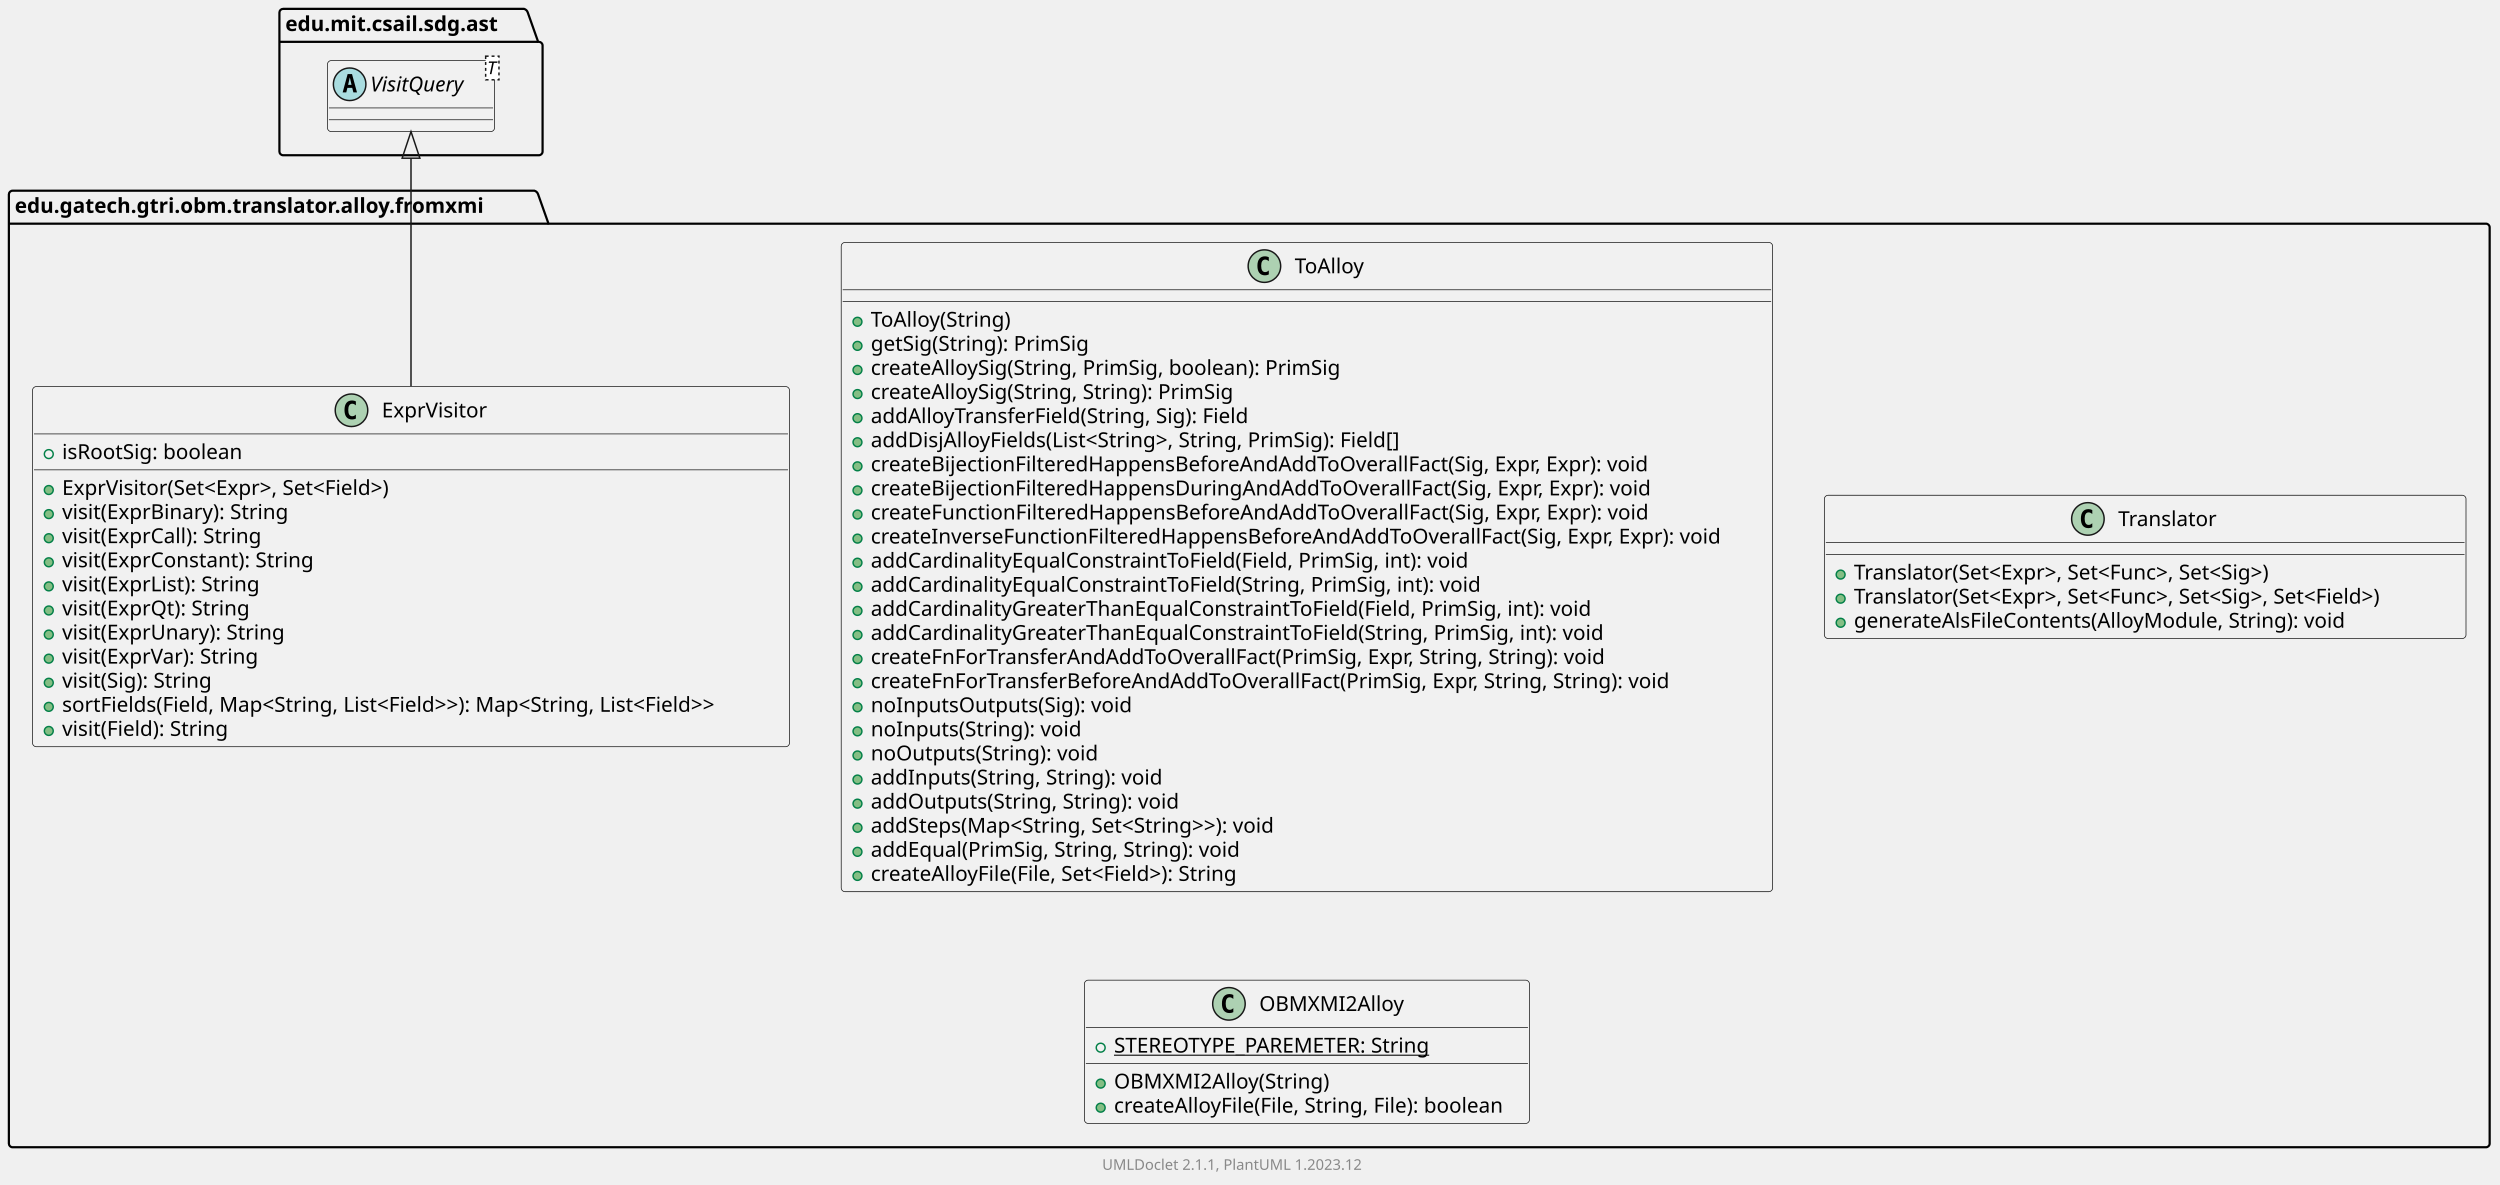
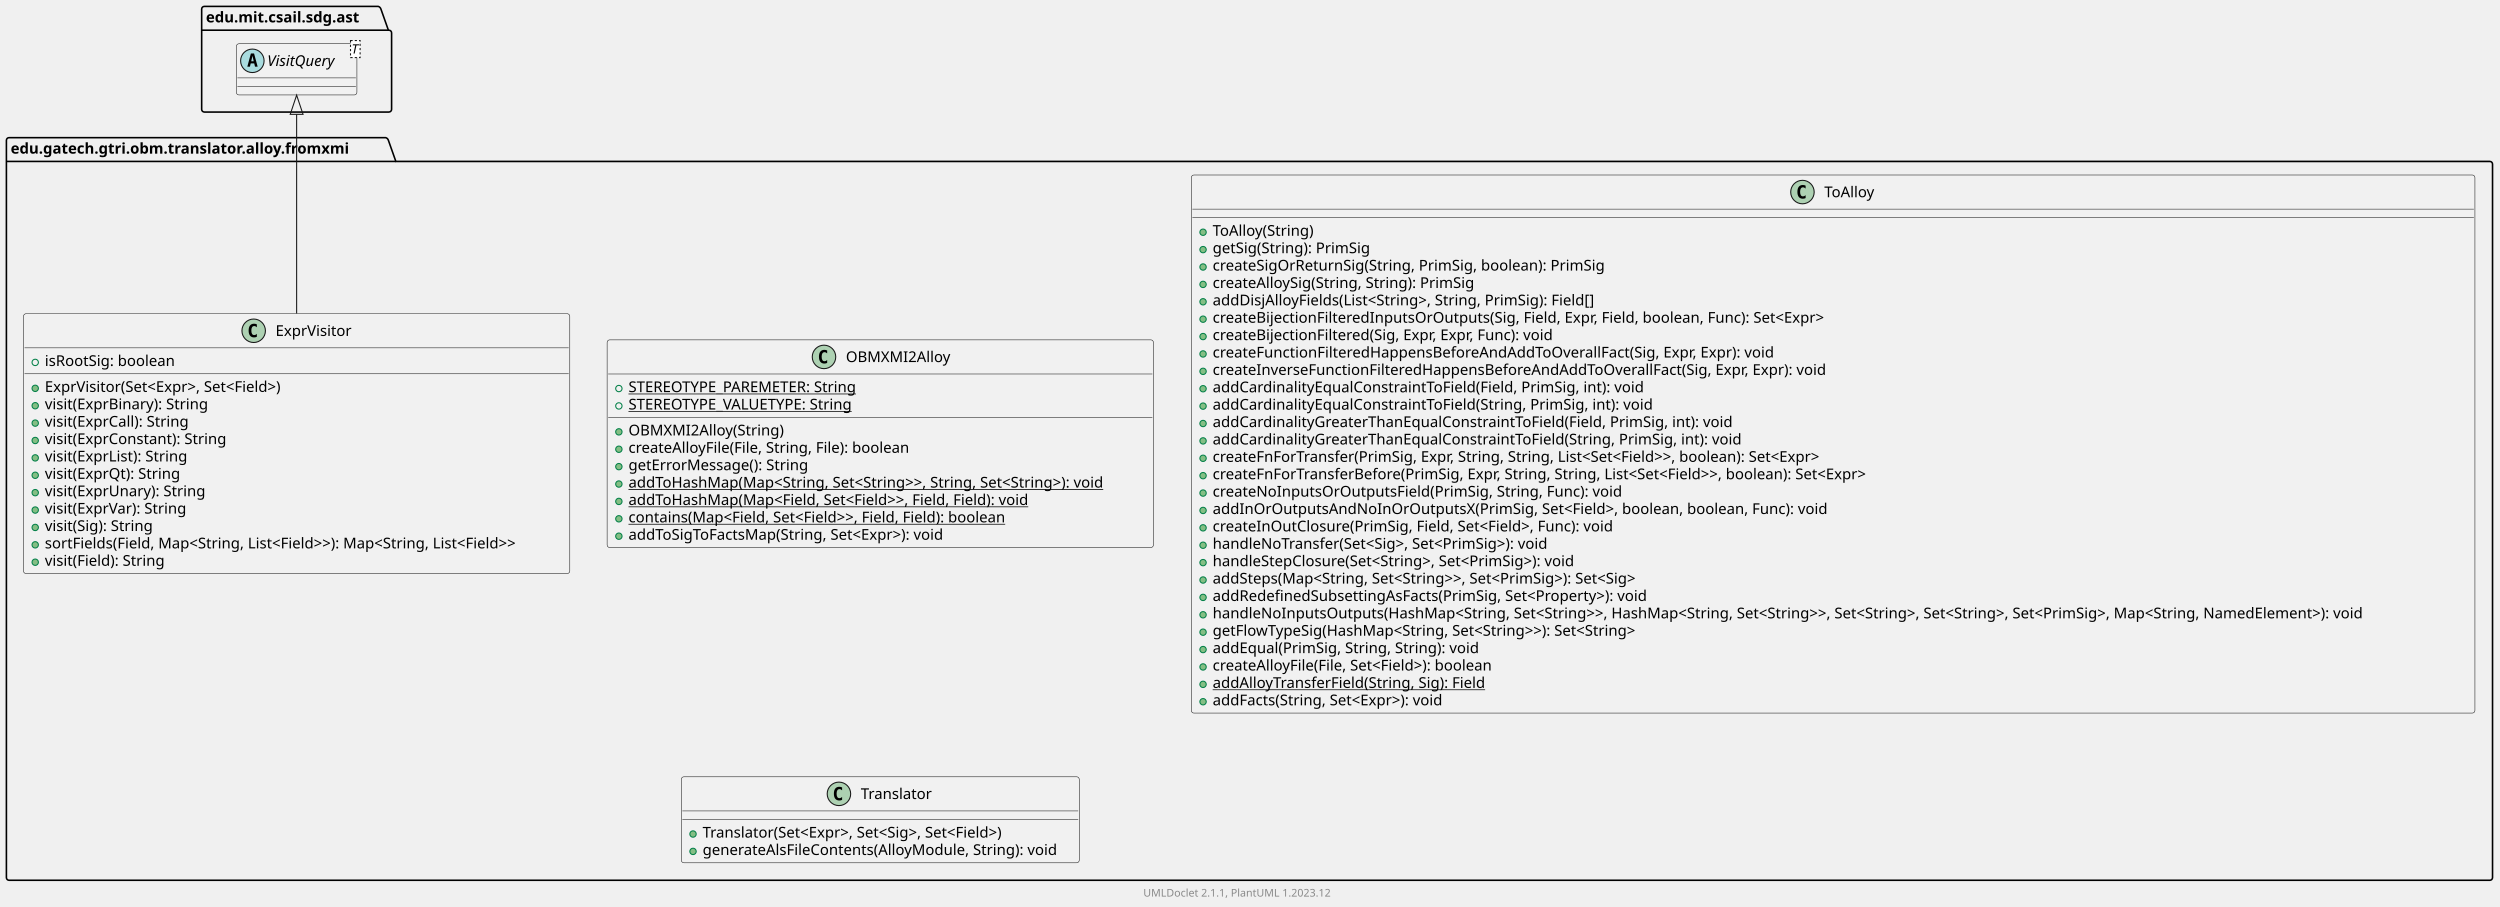
- <svg xmlns="http://www.w3.org/2000/svg" xmlns:xlink="http://www.w3.org/1999/xlink" contentStyleType="text/css" height="801px" preserveAspectRatio="none" style="width:1691px;height:801px;background:#FFFFFF;" version="1.1" viewBox="0 0 1691 801" width="1691px" zoomAndPan="magnify">
+ <svg xmlns="http://www.w3.org/2000/svg" xmlns:xlink="http://www.w3.org/1999/xlink" contentStyleType="text/css" height="850px" preserveAspectRatio="none" style="width:2343px;height:850px;background:#FFFFFF;" version="1.1" viewBox="0 0 2343 850" width="2343px" zoomAndPan="magnify">
  <defs />
  <g>
    <g id="cluster_edu.gatech.gtri.obm.translator.alloy.fromxmi">
-       <path d="M8.5,129 L361.5,129 A3.75,3.75 0 0 1 364,131.5 L371,151.297 L1681.5,151.297 A2.5,2.5 0 0 1 1684,153.797 L1684,773.5 A2.5,2.5 0 0 1 1681.5,776 L8.5,776 A2.5,2.5 0 0 1 6,773.5 L6,131.5 A2.5,2.5 0 0 1 8.5,129 " fill="none" style="stroke:#000000;stroke-width:1.5;" />
+       <path d="M8.5,129 L361.5,129 A3.75,3.75 0 0 1 364,131.5 L371,151.297 L2333.5,151.297 A2.5,2.5 0 0 1 2336,153.797 L2336,822.5 A2.5,2.5 0 0 1 2333.5,825 L8.5,825 A2.5,2.5 0 0 1 6,822.5 L6,131.5 A2.5,2.5 0 0 1 8.5,129 " fill="none" style="stroke:#000000;stroke-width:1.5;" />
      <line style="stroke:#000000;stroke-width:1.5;" x1="6" x2="371" y1="151.297" y2="151.297" />
      <text fill="#000000" font-family="sans-serif" font-size="14" font-weight="bold" lengthAdjust="spacing" textLength="352" x="10" y="143.995">edu.gatech.gtri.obm.translator.alloy.fromxmi</text>
    </g>
    <g id="cluster_edu.mit.csail.sdg.ast">
      <path d="M191.5,6 L354.5,6 A3.75,3.75 0 0 1 357,8.5 L364,28.297 L364.5,28.297 A2.5,2.5 0 0 1 367,30.797 L367,102.5 A2.5,2.5 0 0 1 364.5,105 L191.5,105 A2.5,2.5 0 0 1 189,102.5 L189,8.5 A2.5,2.5 0 0 1 191.5,6 " fill="none" style="stroke:#000000;stroke-width:1.5;" />
      <line style="stroke:#000000;stroke-width:1.5;" x1="189" x2="364" y1="28.297" y2="28.297" />
      <text fill="#000000" font-family="sans-serif" font-size="14" font-weight="bold" lengthAdjust="spacing" textLength="162" x="193" y="20.995">edu.mit.csail.sdg.ast</text>
    </g>
+     <a href="ExprVisitor.html" target="_top" title="ExprVisitor.html" xlink:actuate="onRequest" xlink:href="ExprVisitor.html" xlink:show="new" xlink:title="ExprVisitor.html" xlink:type="simple">
+       <g id="elem_ExprVisitor">
+         <rect codeLine="5" fill="#F1F1F1" height="243.562" id="ExprVisitor" rx="2.5" ry="2.5" style="stroke:#181818;stroke-width:0.5;" width="512" x="22" y="294" />
+         <ellipse cx="237.75" cy="310" fill="#ADD1B2" rx="11" ry="11" style="stroke:#181818;stroke-width:1.0;" />
+         <path d="M240.719,315.641 Q240.141,315.938 239.5,316.078 Q238.859,316.234 238.156,316.234 Q235.656,316.234 234.328,314.594 Q233.016,312.938 233.016,309.812 Q233.016,306.688 234.328,305.031 Q235.656,303.375 238.156,303.375 Q238.859,303.375 239.5,303.531 Q240.156,303.688 240.719,303.984 L240.719,306.703 Q240.094,306.125 239.5,305.859 Q238.906,305.578 238.281,305.578 Q236.938,305.578 236.25,306.656 Q235.562,307.719 235.562,309.812 Q235.562,311.906 236.25,312.984 Q236.938,314.047 238.281,314.047 Q238.906,314.047 239.5,313.781 Q240.094,313.5 240.719,312.922 L240.719,315.641 Z " fill="#000000" />
+         <text fill="#000000" font-family="sans-serif" font-size="14" lengthAdjust="spacing" textLength="72" x="258.25" y="314.847">ExprVisitor</text>
+         <line style="stroke:#181818;stroke-width:0.5;" x1="23" x2="533" y1="326" y2="326" />
+         <ellipse cx="33" cy="339.648" fill="none" rx="3" ry="3" style="stroke:#038048;stroke-width:1.0;" />
+         <text fill="#000000" font-family="sans-serif" font-size="14" lengthAdjust="spacing" textLength="130" x="42" y="342.995">isRootSig: boolean</text>
+         <line style="stroke:#181818;stroke-width:0.5;" x1="23" x2="533" y1="350.297" y2="350.297" />
+         <ellipse cx="33" cy="363.945" fill="#84BE84" rx="3" ry="3" style="stroke:#038048;stroke-width:1.0;" />
+         <text fill="#000000" font-family="sans-serif" font-size="14" lengthAdjust="spacing" textLength="246" x="42" y="367.292">ExprVisitor(Set&lt;Expr&gt;, Set&lt;Field&gt;)</text>
+         <ellipse cx="33" cy="380.242" fill="#84BE84" rx="3" ry="3" style="stroke:#038048;stroke-width:1.0;" />
+         <text fill="#000000" font-family="sans-serif" font-size="14" lengthAdjust="spacing" textLength="157" x="42" y="383.589">visit(ExprBinary): String</text>
+         <ellipse cx="33" cy="396.539" fill="#84BE84" rx="3" ry="3" style="stroke:#038048;stroke-width:1.0;" />
+         <text fill="#000000" font-family="sans-serif" font-size="14" lengthAdjust="spacing" textLength="139" x="42" y="399.886">visit(ExprCall): String</text>
+         <ellipse cx="33" cy="412.836" fill="#84BE84" rx="3" ry="3" style="stroke:#038048;stroke-width:1.0;" />
+         <text fill="#000000" font-family="sans-serif" font-size="14" lengthAdjust="spacing" textLength="178" x="42" y="416.183">visit(ExprConstant): String</text>
+         <ellipse cx="33" cy="429.133" fill="#84BE84" rx="3" ry="3" style="stroke:#038048;stroke-width:1.0;" />
+         <text fill="#000000" font-family="sans-serif" font-size="14" lengthAdjust="spacing" textLength="138" x="42" y="432.479">visit(ExprList): String</text>
+         <ellipse cx="33" cy="445.43" fill="#84BE84" rx="3" ry="3" style="stroke:#038048;stroke-width:1.0;" />
+         <text fill="#000000" font-family="sans-serif" font-size="14" lengthAdjust="spacing" textLength="131" x="42" y="448.776">visit(ExprQt): String</text>
+         <ellipse cx="33" cy="461.727" fill="#84BE84" rx="3" ry="3" style="stroke:#038048;stroke-width:1.0;" />
+         <text fill="#000000" font-family="sans-serif" font-size="14" lengthAdjust="spacing" textLength="154" x="42" y="465.073">visit(ExprUnary): String</text>
+         <ellipse cx="33" cy="478.023" fill="#84BE84" rx="3" ry="3" style="stroke:#038048;stroke-width:1.0;" />
+         <text fill="#000000" font-family="sans-serif" font-size="14" lengthAdjust="spacing" textLength="137" x="42" y="481.37">visit(ExprVar): String</text>
+         <ellipse cx="33" cy="494.32" fill="#84BE84" rx="3" ry="3" style="stroke:#038048;stroke-width:1.0;" />
+         <text fill="#000000" font-family="sans-serif" font-size="14" lengthAdjust="spacing" textLength="106" x="42" y="497.667">visit(Sig): String</text>
+         <ellipse cx="33" cy="510.617" fill="#84BE84" rx="3" ry="3" style="stroke:#038048;stroke-width:1.0;" />
+         <text fill="#000000" font-family="sans-serif" font-size="14" lengthAdjust="spacing" textLength="486" x="42" y="513.964">sortFields(Field, Map&lt;String, List&lt;Field&gt;&gt;): Map&lt;String, List&lt;Field&gt;&gt;</text>
+         <ellipse cx="33" cy="526.914" fill="#84BE84" rx="3" ry="3" style="stroke:#038048;stroke-width:1.0;" />
+         <text fill="#000000" font-family="sans-serif" font-size="14" lengthAdjust="spacing" textLength="117" x="42" y="530.261">visit(Field): String</text>
+       </g>
+     </a>
+     <a href="OBMXMI2Alloy.html" target="_top" title="OBMXMI2Alloy.html" xlink:actuate="onRequest" xlink:href="OBMXMI2Alloy.html" xlink:show="new" xlink:title="OBMXMI2Alloy.html" xlink:type="simple">
+       <g id="elem_OBMXMI2Alloy">
+         <rect codeLine="20" fill="#F1F1F1" height="194.672" id="OBMXMI2Alloy" rx="2.5" ry="2.5" style="stroke:#181818;stroke-width:0.5;" width="512" x="569" y="318.5" />
+         <ellipse cx="772.25" cy="334.5" fill="#ADD1B2" rx="11" ry="11" style="stroke:#181818;stroke-width:1.0;" />
+         <path d="M775.219,340.141 Q774.641,340.438 774,340.578 Q773.359,340.734 772.656,340.734 Q770.156,340.734 768.828,339.094 Q767.516,337.438 767.516,334.312 Q767.516,331.188 768.828,329.531 Q770.156,327.875 772.656,327.875 Q773.359,327.875 774,328.031 Q774.656,328.188 775.219,328.484 L775.219,331.203 Q774.594,330.625 774,330.359 Q773.406,330.078 772.781,330.078 Q771.438,330.078 770.75,331.156 Q770.062,332.219 770.062,334.312 Q770.062,336.406 770.75,337.484 Q771.438,338.547 772.781,338.547 Q773.406,338.547 774,338.281 Q774.594,338 775.219,337.422 L775.219,340.141 Z " fill="#000000" />
+         <text fill="#000000" font-family="sans-serif" font-size="14" lengthAdjust="spacing" textLength="97" x="792.75" y="339.347">OBMXMI2Alloy</text>
+         <line style="stroke:#181818;stroke-width:0.5;" x1="570" x2="1080" y1="350.5" y2="350.5" />
+         <ellipse cx="580" cy="364.148" fill="none" rx="3" ry="3" style="stroke:#038048;stroke-width:1.0;" />
+         <text fill="#000000" font-family="sans-serif" font-size="14" lengthAdjust="spacing" text-decoration="underline" textLength="235" x="589" y="367.495">STEREOTYPE_PAREMETER: String</text>
+         <ellipse cx="580" cy="380.445" fill="none" rx="3" ry="3" style="stroke:#038048;stroke-width:1.0;" />
+         <text fill="#000000" font-family="sans-serif" font-size="14" lengthAdjust="spacing" text-decoration="underline" textLength="229" x="589" y="383.792">STEREOTYPE_VALUETYPE: String</text>
+         <line style="stroke:#181818;stroke-width:0.5;" x1="570" x2="1080" y1="391.094" y2="391.094" />
+         <ellipse cx="580" cy="404.742" fill="#84BE84" rx="3" ry="3" style="stroke:#038048;stroke-width:1.0;" />
+         <text fill="#000000" font-family="sans-serif" font-size="14" lengthAdjust="spacing" textLength="147" x="589" y="408.089">OBMXMI2Alloy(String)</text>
+         <ellipse cx="580" cy="421.039" fill="#84BE84" rx="3" ry="3" style="stroke:#038048;stroke-width:1.0;" />
+         <text fill="#000000" font-family="sans-serif" font-size="14" lengthAdjust="spacing" textLength="275" x="589" y="424.386">createAlloyFile(File, String, File): boolean</text>
+         <ellipse cx="580" cy="437.336" fill="#84BE84" rx="3" ry="3" style="stroke:#038048;stroke-width:1.0;" />
+         <text fill="#000000" font-family="sans-serif" font-size="14" lengthAdjust="spacing" textLength="178" x="589" y="440.683">getErrorMessage(): String</text>
+         <ellipse cx="580" cy="453.633" fill="#84BE84" rx="3" ry="3" style="stroke:#038048;stroke-width:1.0;" />
+         <text fill="#000000" font-family="sans-serif" font-size="14" lengthAdjust="spacing" text-decoration="underline" textLength="486" x="589" y="456.979">addToHashMap(Map&lt;String, Set&lt;String&gt;&gt;, String, Set&lt;String&gt;): void</text>
+         <ellipse cx="580" cy="469.93" fill="#84BE84" rx="3" ry="3" style="stroke:#038048;stroke-width:1.0;" />
+         <text fill="#000000" font-family="sans-serif" font-size="14" lengthAdjust="spacing" text-decoration="underline" textLength="407" x="589" y="473.276">addToHashMap(Map&lt;Field, Set&lt;Field&gt;&gt;, Field, Field): void</text>
+         <ellipse cx="580" cy="486.227" fill="#84BE84" rx="3" ry="3" style="stroke:#038048;stroke-width:1.0;" />
+         <text fill="#000000" font-family="sans-serif" font-size="14" lengthAdjust="spacing" text-decoration="underline" textLength="386" x="589" y="489.573">contains(Map&lt;Field, Set&lt;Field&gt;&gt;, Field, Field): boolean</text>
+         <ellipse cx="580" cy="502.523" fill="#84BE84" rx="3" ry="3" style="stroke:#038048;stroke-width:1.0;" />
+         <text fill="#000000" font-family="sans-serif" font-size="14" lengthAdjust="spacing" textLength="321" x="589" y="505.87">addToSigToFactsMap(String, Set&lt;Expr&gt;): void</text>
+       </g>
+     </a>
    <a href="ToAlloy.html" target="_top" title="ToAlloy.html" xlink:actuate="onRequest" xlink:href="ToAlloy.html" xlink:show="new" xlink:title="ToAlloy.html" xlink:type="simple">
      <g id="elem_ToAlloy">
-         <rect codeLine="5" fill="#F1F1F1" height="439.125" id="ToAlloy" rx="2.5" ry="2.5" style="stroke:#181818;stroke-width:0.5;" width="630" x="569" y="164" />
-         <ellipse cx="855.25" cy="180" fill="#ADD1B2" rx="11" ry="11" style="stroke:#181818;stroke-width:1.0;" />
-         <path d="M858.219,185.641 Q857.641,185.938 857,186.078 Q856.359,186.234 855.656,186.234 Q853.156,186.234 851.828,184.594 Q850.516,182.938 850.516,179.812 Q850.516,176.688 851.828,175.031 Q853.156,173.375 855.656,173.375 Q856.359,173.375 857,173.531 Q857.656,173.688 858.219,173.984 L858.219,176.703 Q857.594,176.125 857,175.859 Q856.406,175.578 855.781,175.578 Q854.438,175.578 853.75,176.656 Q853.062,177.719 853.062,179.812 Q853.062,181.906 853.75,182.984 Q854.438,184.047 855.781,184.047 Q856.406,184.047 857,183.781 Q857.594,183.5 858.219,182.922 L858.219,185.641 Z " fill="#000000" />
-         <text fill="#000000" font-family="sans-serif" font-size="14" lengthAdjust="spacing" textLength="49" x="875.75" y="184.847">ToAlloy</text>
-         <line style="stroke:#181818;stroke-width:0.5;" x1="570" x2="1198" y1="196" y2="196" />
-         <line style="stroke:#181818;stroke-width:0.5;" x1="570" x2="1198" y1="204" y2="204" />
-         <ellipse cx="580" cy="217.648" fill="#84BE84" rx="3" ry="3" style="stroke:#038048;stroke-width:1.0;" />
-         <text fill="#000000" font-family="sans-serif" font-size="14" lengthAdjust="spacing" textLength="99" x="589" y="220.995">ToAlloy(String)</text>
-         <ellipse cx="580" cy="233.945" fill="#84BE84" rx="3" ry="3" style="stroke:#038048;stroke-width:1.0;" />
-         <text fill="#000000" font-family="sans-serif" font-size="14" lengthAdjust="spacing" textLength="154" x="589" y="237.292">getSig(String): PrimSig</text>
-         <ellipse cx="580" cy="250.242" fill="#84BE84" rx="3" ry="3" style="stroke:#038048;stroke-width:1.0;" />
-         <text fill="#000000" font-family="sans-serif" font-size="14" lengthAdjust="spacing" textLength="329" x="589" y="253.589">createAlloySig(String, PrimSig, boolean): PrimSig</text>
-         <ellipse cx="580" cy="266.539" fill="#84BE84" rx="3" ry="3" style="stroke:#038048;stroke-width:1.0;" />
-         <text fill="#000000" font-family="sans-serif" font-size="14" lengthAdjust="spacing" textLength="254" x="589" y="269.886">createAlloySig(String, String): PrimSig</text>
-         <ellipse cx="580" cy="282.836" fill="#84BE84" rx="3" ry="3" style="stroke:#038048;stroke-width:1.0;" />
-         <text fill="#000000" font-family="sans-serif" font-size="14" lengthAdjust="spacing" textLength="266" x="589" y="286.183">addAlloyTransferField(String, Sig): Field</text>
-         <ellipse cx="580" cy="299.133" fill="#84BE84" rx="3" ry="3" style="stroke:#038048;stroke-width:1.0;" />
-         <text fill="#000000" font-family="sans-serif" font-size="14" lengthAdjust="spacing" textLength="377" x="589" y="302.479">addDisjAlloyFields(List&lt;String&gt;, String, PrimSig): Field[]</text>
-         <ellipse cx="580" cy="315.43" fill="#84BE84" rx="3" ry="3" style="stroke:#038048;stroke-width:1.0;" />
-         <text fill="#000000" font-family="sans-serif" font-size="14" lengthAdjust="spacing" textLength="553" x="589" y="318.776">createBijectionFilteredHappensBeforeAndAddToOverallFact(Sig, Expr, Expr): void</text>
-         <ellipse cx="580" cy="331.727" fill="#84BE84" rx="3" ry="3" style="stroke:#038048;stroke-width:1.0;" />
-         <text fill="#000000" font-family="sans-serif" font-size="14" lengthAdjust="spacing" textLength="553" x="589" y="335.073">createBijectionFilteredHappensDuringAndAddToOverallFact(Sig, Expr, Expr): void</text>
-         <ellipse cx="580" cy="348.023" fill="#84BE84" rx="3" ry="3" style="stroke:#038048;stroke-width:1.0;" />
-         <text fill="#000000" font-family="sans-serif" font-size="14" lengthAdjust="spacing" textLength="554" x="589" y="351.37">createFunctionFilteredHappensBeforeAndAddToOverallFact(Sig, Expr, Expr): void</text>
-         <ellipse cx="580" cy="364.32" fill="#84BE84" rx="3" ry="3" style="stroke:#038048;stroke-width:1.0;" />
-         <text fill="#000000" font-family="sans-serif" font-size="14" lengthAdjust="spacing" textLength="604" x="589" y="367.667">createInverseFunctionFilteredHappensBeforeAndAddToOverallFact(Sig, Expr, Expr): void</text>
-         <ellipse cx="580" cy="380.617" fill="#84BE84" rx="3" ry="3" style="stroke:#038048;stroke-width:1.0;" />
-         <text fill="#000000" font-family="sans-serif" font-size="14" lengthAdjust="spacing" textLength="418" x="589" y="383.964">addCardinalityEqualConstraintToField(Field, PrimSig, int): void</text>
-         <ellipse cx="580" cy="396.914" fill="#84BE84" rx="3" ry="3" style="stroke:#038048;stroke-width:1.0;" />
-         <text fill="#000000" font-family="sans-serif" font-size="14" lengthAdjust="spacing" textLength="426" x="589" y="400.261">addCardinalityEqualConstraintToField(String, PrimSig, int): void</text>
-         <ellipse cx="580" cy="413.211" fill="#84BE84" rx="3" ry="3" style="stroke:#038048;stroke-width:1.0;" />
-         <text fill="#000000" font-family="sans-serif" font-size="14" lengthAdjust="spacing" textLength="505" x="589" y="416.558">addCardinalityGreaterThanEqualConstraintToField(Field, PrimSig, int): void</text>
-         <ellipse cx="580" cy="429.508" fill="#84BE84" rx="3" ry="3" style="stroke:#038048;stroke-width:1.0;" />
-         <text fill="#000000" font-family="sans-serif" font-size="14" lengthAdjust="spacing" textLength="513" x="589" y="432.854">addCardinalityGreaterThanEqualConstraintToField(String, PrimSig, int): void</text>
-         <ellipse cx="580" cy="445.805" fill="#84BE84" rx="3" ry="3" style="stroke:#038048;stroke-width:1.0;" />
-         <text fill="#000000" font-family="sans-serif" font-size="14" lengthAdjust="spacing" textLength="519" x="589" y="449.151">createFnForTransferAndAddToOverallFact(PrimSig, Expr, String, String): void</text>
-         <ellipse cx="580" cy="462.102" fill="#84BE84" rx="3" ry="3" style="stroke:#038048;stroke-width:1.0;" />
-         <text fill="#000000" font-family="sans-serif" font-size="14" lengthAdjust="spacing" textLength="565" x="589" y="465.448">createFnForTransferBeforeAndAddToOverallFact(PrimSig, Expr, String, String): void</text>
-         <ellipse cx="580" cy="478.398" fill="#84BE84" rx="3" ry="3" style="stroke:#038048;stroke-width:1.0;" />
-         <text fill="#000000" font-family="sans-serif" font-size="14" lengthAdjust="spacing" textLength="185" x="589" y="481.745">noInputsOutputs(Sig): void</text>
-         <ellipse cx="580" cy="494.695" fill="#84BE84" rx="3" ry="3" style="stroke:#038048;stroke-width:1.0;" />
-         <text fill="#000000" font-family="sans-serif" font-size="14" lengthAdjust="spacing" textLength="148" x="589" y="498.042">noInputs(String): void</text>
-         <ellipse cx="580" cy="510.992" fill="#84BE84" rx="3" ry="3" style="stroke:#038048;stroke-width:1.0;" />
-         <text fill="#000000" font-family="sans-serif" font-size="14" lengthAdjust="spacing" textLength="161" x="589" y="514.339">noOutputs(String): void</text>
-         <ellipse cx="580" cy="527.289" fill="#84BE84" rx="3" ry="3" style="stroke:#038048;stroke-width:1.0;" />
-         <text fill="#000000" font-family="sans-serif" font-size="14" lengthAdjust="spacing" textLength="204" x="589" y="530.636">addInputs(String, String): void</text>
-         <ellipse cx="580" cy="543.586" fill="#84BE84" rx="3" ry="3" style="stroke:#038048;stroke-width:1.0;" />
-         <text fill="#000000" font-family="sans-serif" font-size="14" lengthAdjust="spacing" textLength="217" x="589" y="546.933">addOutputs(String, String): void</text>
-         <ellipse cx="580" cy="559.883" fill="#84BE84" rx="3" ry="3" style="stroke:#038048;stroke-width:1.0;" />
-         <text fill="#000000" font-family="sans-serif" font-size="14" lengthAdjust="spacing" textLength="301" x="589" y="563.23">addSteps(Map&lt;String, Set&lt;String&gt;&gt;): void</text>
-         <ellipse cx="580" cy="576.18" fill="#84BE84" rx="3" ry="3" style="stroke:#038048;stroke-width:1.0;" />
-         <text fill="#000000" font-family="sans-serif" font-size="14" lengthAdjust="spacing" textLength="258" x="589" y="579.526">addEqual(PrimSig, String, String): void</text>
-         <ellipse cx="580" cy="592.477" fill="#84BE84" rx="3" ry="3" style="stroke:#038048;stroke-width:1.0;" />
-         <text fill="#000000" font-family="sans-serif" font-size="14" lengthAdjust="spacing" textLength="267" x="589" y="595.823">createAlloyFile(File, Set&lt;Field&gt;): String</text>
+         <rect codeLine="32" fill="#F1F1F1" height="504.312" id="ToAlloy" rx="2.5" ry="2.5" style="stroke:#181818;stroke-width:0.5;" width="1203" x="1116.5" y="164" />
+         <ellipse cx="1689.25" cy="180" fill="#ADD1B2" rx="11" ry="11" style="stroke:#181818;stroke-width:1.0;" />
+         <path d="M1692.219,185.641 Q1691.641,185.938 1691,186.078 Q1690.359,186.234 1689.656,186.234 Q1687.156,186.234 1685.828,184.594 Q1684.516,182.938 1684.516,179.812 Q1684.516,176.688 1685.828,175.031 Q1687.156,173.375 1689.656,173.375 Q1690.359,173.375 1691,173.531 Q1691.656,173.688 1692.219,173.984 L1692.219,176.703 Q1691.594,176.125 1691,175.859 Q1690.406,175.578 1689.781,175.578 Q1688.438,175.578 1687.75,176.656 Q1687.062,177.719 1687.062,179.812 Q1687.062,181.906 1687.75,182.984 Q1688.438,184.047 1689.781,184.047 Q1690.406,184.047 1691,183.781 Q1691.594,183.5 1692.219,182.922 L1692.219,185.641 Z " fill="#000000" />
+         <text fill="#000000" font-family="sans-serif" font-size="14" lengthAdjust="spacing" textLength="49" x="1709.75" y="184.847">ToAlloy</text>
+         <line style="stroke:#181818;stroke-width:0.5;" x1="1117.5" x2="2318.5" y1="196" y2="196" />
+         <line style="stroke:#181818;stroke-width:0.5;" x1="1117.5" x2="2318.5" y1="204" y2="204" />
+         <ellipse cx="1127.5" cy="217.648" fill="#84BE84" rx="3" ry="3" style="stroke:#038048;stroke-width:1.0;" />
+         <text fill="#000000" font-family="sans-serif" font-size="14" lengthAdjust="spacing" textLength="99" x="1136.5" y="220.995">ToAlloy(String)</text>
+         <ellipse cx="1127.5" cy="233.945" fill="#84BE84" rx="3" ry="3" style="stroke:#038048;stroke-width:1.0;" />
+         <text fill="#000000" font-family="sans-serif" font-size="14" lengthAdjust="spacing" textLength="154" x="1136.5" y="237.292">getSig(String): PrimSig</text>
+         <ellipse cx="1127.5" cy="250.242" fill="#84BE84" rx="3" ry="3" style="stroke:#038048;stroke-width:1.0;" />
+         <text fill="#000000" font-family="sans-serif" font-size="14" lengthAdjust="spacing" textLength="382" x="1136.5" y="253.589">createSigOrReturnSig(String, PrimSig, boolean): PrimSig</text>
+         <ellipse cx="1127.5" cy="266.539" fill="#84BE84" rx="3" ry="3" style="stroke:#038048;stroke-width:1.0;" />
+         <text fill="#000000" font-family="sans-serif" font-size="14" lengthAdjust="spacing" textLength="254" x="1136.5" y="269.886">createAlloySig(String, String): PrimSig</text>
+         <ellipse cx="1127.5" cy="282.836" fill="#84BE84" rx="3" ry="3" style="stroke:#038048;stroke-width:1.0;" />
+         <text fill="#000000" font-family="sans-serif" font-size="14" lengthAdjust="spacing" textLength="377" x="1136.5" y="286.183">addDisjAlloyFields(List&lt;String&gt;, String, PrimSig): Field[]</text>
+         <ellipse cx="1127.5" cy="299.133" fill="#84BE84" rx="3" ry="3" style="stroke:#038048;stroke-width:1.0;" />
+         <text fill="#000000" font-family="sans-serif" font-size="14" lengthAdjust="spacing" textLength="610" x="1136.5" y="302.479">createBijectionFilteredInputsOrOutputs(Sig, Field, Expr, Field, boolean, Func): Set&lt;Expr&gt;</text>
+         <ellipse cx="1127.5" cy="315.43" fill="#84BE84" rx="3" ry="3" style="stroke:#038048;stroke-width:1.0;" />
+         <text fill="#000000" font-family="sans-serif" font-size="14" lengthAdjust="spacing" textLength="340" x="1136.5" y="318.776">createBijectionFiltered(Sig, Expr, Expr, Func): void</text>
+         <ellipse cx="1127.5" cy="331.727" fill="#84BE84" rx="3" ry="3" style="stroke:#038048;stroke-width:1.0;" />
+         <text fill="#000000" font-family="sans-serif" font-size="14" lengthAdjust="spacing" textLength="554" x="1136.5" y="335.073">createFunctionFilteredHappensBeforeAndAddToOverallFact(Sig, Expr, Expr): void</text>
+         <ellipse cx="1127.5" cy="348.023" fill="#84BE84" rx="3" ry="3" style="stroke:#038048;stroke-width:1.0;" />
+         <text fill="#000000" font-family="sans-serif" font-size="14" lengthAdjust="spacing" textLength="604" x="1136.5" y="351.37">createInverseFunctionFilteredHappensBeforeAndAddToOverallFact(Sig, Expr, Expr): void</text>
+         <ellipse cx="1127.5" cy="364.32" fill="#84BE84" rx="3" ry="3" style="stroke:#038048;stroke-width:1.0;" />
+         <text fill="#000000" font-family="sans-serif" font-size="14" lengthAdjust="spacing" textLength="418" x="1136.5" y="367.667">addCardinalityEqualConstraintToField(Field, PrimSig, int): void</text>
+         <ellipse cx="1127.5" cy="380.617" fill="#84BE84" rx="3" ry="3" style="stroke:#038048;stroke-width:1.0;" />
+         <text fill="#000000" font-family="sans-serif" font-size="14" lengthAdjust="spacing" textLength="426" x="1136.5" y="383.964">addCardinalityEqualConstraintToField(String, PrimSig, int): void</text>
+         <ellipse cx="1127.5" cy="396.914" fill="#84BE84" rx="3" ry="3" style="stroke:#038048;stroke-width:1.0;" />
+         <text fill="#000000" font-family="sans-serif" font-size="14" lengthAdjust="spacing" textLength="505" x="1136.5" y="400.261">addCardinalityGreaterThanEqualConstraintToField(Field, PrimSig, int): void</text>
+         <ellipse cx="1127.5" cy="413.211" fill="#84BE84" rx="3" ry="3" style="stroke:#038048;stroke-width:1.0;" />
+         <text fill="#000000" font-family="sans-serif" font-size="14" lengthAdjust="spacing" textLength="513" x="1136.5" y="416.558">addCardinalityGreaterThanEqualConstraintToField(String, PrimSig, int): void</text>
+         <ellipse cx="1127.5" cy="429.508" fill="#84BE84" rx="3" ry="3" style="stroke:#038048;stroke-width:1.0;" />
+         <text fill="#000000" font-family="sans-serif" font-size="14" lengthAdjust="spacing" textLength="619" x="1136.5" y="432.854">createFnForTransfer(PrimSig, Expr, String, String, List&lt;Set&lt;Field&gt;&gt;, boolean): Set&lt;Expr&gt;</text>
+         <ellipse cx="1127.5" cy="445.805" fill="#84BE84" rx="3" ry="3" style="stroke:#038048;stroke-width:1.0;" />
+         <text fill="#000000" font-family="sans-serif" font-size="14" lengthAdjust="spacing" textLength="665" x="1136.5" y="449.151">createFnForTransferBefore(PrimSig, Expr, String, String, List&lt;Set&lt;Field&gt;&gt;, boolean): Set&lt;Expr&gt;</text>
+         <ellipse cx="1127.5" cy="462.102" fill="#84BE84" rx="3" ry="3" style="stroke:#038048;stroke-width:1.0;" />
+         <text fill="#000000" font-family="sans-serif" font-size="14" lengthAdjust="spacing" textLength="398" x="1136.5" y="465.448">createNoInputsOrOutputsField(PrimSig, String, Func): void</text>
+         <ellipse cx="1127.5" cy="478.398" fill="#84BE84" rx="3" ry="3" style="stroke:#038048;stroke-width:1.0;" />
+         <text fill="#000000" font-family="sans-serif" font-size="14" lengthAdjust="spacing" textLength="604" x="1136.5" y="481.745">addInOrOutputsAndNoInOrOutputsX(PrimSig, Set&lt;Field&gt;, boolean, boolean, Func): void</text>
+         <ellipse cx="1127.5" cy="494.695" fill="#84BE84" rx="3" ry="3" style="stroke:#038048;stroke-width:1.0;" />
+         <text fill="#000000" font-family="sans-serif" font-size="14" lengthAdjust="spacing" textLength="401" x="1136.5" y="498.042">createInOutClosure(PrimSig, Field, Set&lt;Field&gt;, Func): void</text>
+         <ellipse cx="1127.5" cy="510.992" fill="#84BE84" rx="3" ry="3" style="stroke:#038048;stroke-width:1.0;" />
+         <text fill="#000000" font-family="sans-serif" font-size="14" lengthAdjust="spacing" textLength="344" x="1136.5" y="514.339">handleNoTransfer(Set&lt;Sig&gt;, Set&lt;PrimSig&gt;): void</text>
+         <ellipse cx="1127.5" cy="527.289" fill="#84BE84" rx="3" ry="3" style="stroke:#038048;stroke-width:1.0;" />
+         <text fill="#000000" font-family="sans-serif" font-size="14" lengthAdjust="spacing" textLength="372" x="1136.5" y="530.636">handleStepClosure(Set&lt;String&gt;, Set&lt;PrimSig&gt;): void</text>
+         <ellipse cx="1127.5" cy="543.586" fill="#84BE84" rx="3" ry="3" style="stroke:#038048;stroke-width:1.0;" />
+         <text fill="#000000" font-family="sans-serif" font-size="14" lengthAdjust="spacing" textLength="447" x="1136.5" y="546.933">addSteps(Map&lt;String, Set&lt;String&gt;&gt;, Set&lt;PrimSig&gt;): Set&lt;Sig&gt;</text>
+         <ellipse cx="1127.5" cy="559.883" fill="#84BE84" rx="3" ry="3" style="stroke:#038048;stroke-width:1.0;" />
+         <text fill="#000000" font-family="sans-serif" font-size="14" lengthAdjust="spacing" textLength="437" x="1136.5" y="563.23">addRedefinedSubsettingAsFacts(PrimSig, Set&lt;Property&gt;): void</text>
+         <ellipse cx="1127.5" cy="576.18" fill="#84BE84" rx="3" ry="3" style="stroke:#038048;stroke-width:1.0;" />
+         <text fill="#000000" font-family="sans-serif" font-size="14" lengthAdjust="spacing" textLength="1177" x="1136.5" y="579.526">handleNoInputsOutputs(HashMap&lt;String, Set&lt;String&gt;&gt;, HashMap&lt;String, Set&lt;String&gt;&gt;, Set&lt;String&gt;, Set&lt;String&gt;, Set&lt;PrimSig&gt;, Map&lt;String, NamedElement&gt;): void</text>
+         <ellipse cx="1127.5" cy="592.477" fill="#84BE84" rx="3" ry="3" style="stroke:#038048;stroke-width:1.0;" />
+         <text fill="#000000" font-family="sans-serif" font-size="14" lengthAdjust="spacing" textLength="438" x="1136.5" y="595.823">getFlowTypeSig(HashMap&lt;String, Set&lt;String&gt;&gt;): Set&lt;String&gt;</text>
+         <ellipse cx="1127.5" cy="608.773" fill="#84BE84" rx="3" ry="3" style="stroke:#038048;stroke-width:1.0;" />
+         <text fill="#000000" font-family="sans-serif" font-size="14" lengthAdjust="spacing" textLength="258" x="1136.5" y="612.12">addEqual(PrimSig, String, String): void</text>
+         <ellipse cx="1127.5" cy="625.07" fill="#84BE84" rx="3" ry="3" style="stroke:#038048;stroke-width:1.0;" />
+         <text fill="#000000" font-family="sans-serif" font-size="14" lengthAdjust="spacing" textLength="283" x="1136.5" y="628.417">createAlloyFile(File, Set&lt;Field&gt;): boolean</text>
+         <ellipse cx="1127.5" cy="641.367" fill="#84BE84" rx="3" ry="3" style="stroke:#038048;stroke-width:1.0;" />
+         <text fill="#000000" font-family="sans-serif" font-size="14" lengthAdjust="spacing" text-decoration="underline" textLength="266" x="1136.5" y="644.714">addAlloyTransferField(String, Sig): Field</text>
+         <ellipse cx="1127.5" cy="657.664" fill="#84BE84" rx="3" ry="3" style="stroke:#038048;stroke-width:1.0;" />
+         <text fill="#000000" font-family="sans-serif" font-size="14" lengthAdjust="spacing" textLength="235" x="1136.5" y="661.011">addFacts(String, Set&lt;Expr&gt;): void</text>
      </g>
    </a>
    <a href="Translator.html" target="_top" title="Translator.html" xlink:actuate="onRequest" xlink:href="Translator.html" xlink:show="new" xlink:title="Translator.html" xlink:type="simple">
      <g id="elem_Translator">
-         <rect codeLine="32" fill="#F1F1F1" height="96.891" id="Translator" rx="2.5" ry="2.5" style="stroke:#181818;stroke-width:0.5;" width="434" x="1234" y="335" />
-         <ellipse cx="1412.25" cy="351" fill="#ADD1B2" rx="11" ry="11" style="stroke:#181818;stroke-width:1.0;" />
-         <path d="M1415.219,356.641 Q1414.641,356.938 1414,357.078 Q1413.359,357.234 1412.656,357.234 Q1410.156,357.234 1408.828,355.594 Q1407.516,353.938 1407.516,350.812 Q1407.516,347.688 1408.828,346.031 Q1410.156,344.375 1412.656,344.375 Q1413.359,344.375 1414,344.531 Q1414.656,344.688 1415.219,344.984 L1415.219,347.703 Q1414.594,347.125 1414,346.859 Q1413.406,346.578 1412.781,346.578 Q1411.438,346.578 1410.75,347.656 Q1410.062,348.719 1410.062,350.812 Q1410.062,352.906 1410.75,353.984 Q1411.438,355.047 1412.781,355.047 Q1413.406,355.047 1414,354.781 Q1414.594,354.5 1415.219,353.922 L1415.219,356.641 Z " fill="#000000" />
-         <text fill="#000000" font-family="sans-serif" font-size="14" lengthAdjust="spacing" textLength="69" x="1432.75" y="355.847">Translator</text>
-         <line style="stroke:#181818;stroke-width:0.5;" x1="1235" x2="1667" y1="367" y2="367" />
-         <line style="stroke:#181818;stroke-width:0.5;" x1="1235" x2="1667" y1="375" y2="375" />
-         <ellipse cx="1245" cy="388.648" fill="#84BE84" rx="3" ry="3" style="stroke:#038048;stroke-width:1.0;" />
-         <text fill="#000000" font-family="sans-serif" font-size="14" lengthAdjust="spacing" textLength="321" x="1254" y="391.995">Translator(Set&lt;Expr&gt;, Set&lt;Func&gt;, Set&lt;Sig&gt;)</text>
-         <ellipse cx="1245" cy="404.945" fill="#84BE84" rx="3" ry="3" style="stroke:#038048;stroke-width:1.0;" />
-         <text fill="#000000" font-family="sans-serif" font-size="14" lengthAdjust="spacing" textLength="408" x="1254" y="408.292">Translator(Set&lt;Expr&gt;, Set&lt;Func&gt;, Set&lt;Sig&gt;, Set&lt;Field&gt;)</text>
-         <ellipse cx="1245" cy="421.242" fill="#84BE84" rx="3" ry="3" style="stroke:#038048;stroke-width:1.0;" />
-         <text fill="#000000" font-family="sans-serif" font-size="14" lengthAdjust="spacing" textLength="347" x="1254" y="424.589">generateAlsFileContents(AlloyModule, String): void</text>
-       </g>
-     </a>
-     <a href="ExprVisitor.html" target="_top" title="ExprVisitor.html" xlink:actuate="onRequest" xlink:href="ExprVisitor.html" xlink:show="new" xlink:title="ExprVisitor.html" xlink:type="simple">
-       <g id="elem_ExprVisitor">
-         <rect codeLine="38" fill="#F1F1F1" height="243.562" id="ExprVisitor" rx="2.5" ry="2.5" style="stroke:#181818;stroke-width:0.5;" width="512" x="22" y="261.5" />
-         <ellipse cx="237.75" cy="277.5" fill="#ADD1B2" rx="11" ry="11" style="stroke:#181818;stroke-width:1.0;" />
-         <path d="M240.719,283.141 Q240.141,283.438 239.5,283.578 Q238.859,283.734 238.156,283.734 Q235.656,283.734 234.328,282.094 Q233.016,280.438 233.016,277.312 Q233.016,274.188 234.328,272.531 Q235.656,270.875 238.156,270.875 Q238.859,270.875 239.5,271.031 Q240.156,271.188 240.719,271.484 L240.719,274.203 Q240.094,273.625 239.5,273.359 Q238.906,273.078 238.281,273.078 Q236.938,273.078 236.25,274.156 Q235.562,275.219 235.562,277.312 Q235.562,279.406 236.25,280.484 Q236.938,281.547 238.281,281.547 Q238.906,281.547 239.5,281.281 Q240.094,281 240.719,280.422 L240.719,283.141 Z " fill="#000000" />
-         <text fill="#000000" font-family="sans-serif" font-size="14" lengthAdjust="spacing" textLength="72" x="258.25" y="282.347">ExprVisitor</text>
-         <line style="stroke:#181818;stroke-width:0.5;" x1="23" x2="533" y1="293.5" y2="293.5" />
-         <ellipse cx="33" cy="307.148" fill="none" rx="3" ry="3" style="stroke:#038048;stroke-width:1.0;" />
-         <text fill="#000000" font-family="sans-serif" font-size="14" lengthAdjust="spacing" textLength="130" x="42" y="310.495">isRootSig: boolean</text>
-         <line style="stroke:#181818;stroke-width:0.5;" x1="23" x2="533" y1="317.797" y2="317.797" />
-         <ellipse cx="33" cy="331.445" fill="#84BE84" rx="3" ry="3" style="stroke:#038048;stroke-width:1.0;" />
-         <text fill="#000000" font-family="sans-serif" font-size="14" lengthAdjust="spacing" textLength="246" x="42" y="334.792">ExprVisitor(Set&lt;Expr&gt;, Set&lt;Field&gt;)</text>
-         <ellipse cx="33" cy="347.742" fill="#84BE84" rx="3" ry="3" style="stroke:#038048;stroke-width:1.0;" />
-         <text fill="#000000" font-family="sans-serif" font-size="14" lengthAdjust="spacing" textLength="157" x="42" y="351.089">visit(ExprBinary): String</text>
-         <ellipse cx="33" cy="364.039" fill="#84BE84" rx="3" ry="3" style="stroke:#038048;stroke-width:1.0;" />
-         <text fill="#000000" font-family="sans-serif" font-size="14" lengthAdjust="spacing" textLength="139" x="42" y="367.386">visit(ExprCall): String</text>
-         <ellipse cx="33" cy="380.336" fill="#84BE84" rx="3" ry="3" style="stroke:#038048;stroke-width:1.0;" />
-         <text fill="#000000" font-family="sans-serif" font-size="14" lengthAdjust="spacing" textLength="178" x="42" y="383.683">visit(ExprConstant): String</text>
-         <ellipse cx="33" cy="396.633" fill="#84BE84" rx="3" ry="3" style="stroke:#038048;stroke-width:1.0;" />
-         <text fill="#000000" font-family="sans-serif" font-size="14" lengthAdjust="spacing" textLength="138" x="42" y="399.979">visit(ExprList): String</text>
-         <ellipse cx="33" cy="412.93" fill="#84BE84" rx="3" ry="3" style="stroke:#038048;stroke-width:1.0;" />
-         <text fill="#000000" font-family="sans-serif" font-size="14" lengthAdjust="spacing" textLength="131" x="42" y="416.276">visit(ExprQt): String</text>
-         <ellipse cx="33" cy="429.227" fill="#84BE84" rx="3" ry="3" style="stroke:#038048;stroke-width:1.0;" />
-         <text fill="#000000" font-family="sans-serif" font-size="14" lengthAdjust="spacing" textLength="154" x="42" y="432.573">visit(ExprUnary): String</text>
-         <ellipse cx="33" cy="445.523" fill="#84BE84" rx="3" ry="3" style="stroke:#038048;stroke-width:1.0;" />
-         <text fill="#000000" font-family="sans-serif" font-size="14" lengthAdjust="spacing" textLength="137" x="42" y="448.87">visit(ExprVar): String</text>
-         <ellipse cx="33" cy="461.82" fill="#84BE84" rx="3" ry="3" style="stroke:#038048;stroke-width:1.0;" />
-         <text fill="#000000" font-family="sans-serif" font-size="14" lengthAdjust="spacing" textLength="106" x="42" y="465.167">visit(Sig): String</text>
-         <ellipse cx="33" cy="478.117" fill="#84BE84" rx="3" ry="3" style="stroke:#038048;stroke-width:1.0;" />
-         <text fill="#000000" font-family="sans-serif" font-size="14" lengthAdjust="spacing" textLength="486" x="42" y="481.464">sortFields(Field, Map&lt;String, List&lt;Field&gt;&gt;): Map&lt;String, List&lt;Field&gt;&gt;</text>
-         <ellipse cx="33" cy="494.414" fill="#84BE84" rx="3" ry="3" style="stroke:#038048;stroke-width:1.0;" />
-         <text fill="#000000" font-family="sans-serif" font-size="14" lengthAdjust="spacing" textLength="117" x="42" y="497.761">visit(Field): String</text>
-       </g>
-     </a>
-     <a href="OBMXMI2Alloy.html" target="_top" title="OBMXMI2Alloy.html" xlink:actuate="onRequest" xlink:href="OBMXMI2Alloy.html" xlink:show="new" xlink:title="OBMXMI2Alloy.html" xlink:type="simple">
-       <g id="elem_OBMXMI2Alloy">
-         <rect codeLine="53" fill="#F1F1F1" height="96.891" id="OBMXMI2Alloy" rx="2.5" ry="2.5" style="stroke:#181818;stroke-width:0.5;" width="301" x="733.5" y="663" />
-         <ellipse cx="831.25" cy="679" fill="#ADD1B2" rx="11" ry="11" style="stroke:#181818;stroke-width:1.0;" />
-         <path d="M834.219,684.641 Q833.641,684.938 833,685.078 Q832.359,685.234 831.656,685.234 Q829.156,685.234 827.828,683.594 Q826.516,681.938 826.516,678.812 Q826.516,675.688 827.828,674.031 Q829.156,672.375 831.656,672.375 Q832.359,672.375 833,672.531 Q833.656,672.688 834.219,672.984 L834.219,675.703 Q833.594,675.125 833,674.859 Q832.406,674.578 831.781,674.578 Q830.438,674.578 829.75,675.656 Q829.062,676.719 829.062,678.812 Q829.062,680.906 829.75,681.984 Q830.438,683.047 831.781,683.047 Q832.406,683.047 833,682.781 Q833.594,682.5 834.219,681.922 L834.219,684.641 Z " fill="#000000" />
-         <text fill="#000000" font-family="sans-serif" font-size="14" lengthAdjust="spacing" textLength="97" x="851.75" y="683.847">OBMXMI2Alloy</text>
-         <line style="stroke:#181818;stroke-width:0.5;" x1="734.5" x2="1033.5" y1="695" y2="695" />
-         <ellipse cx="744.5" cy="708.648" fill="none" rx="3" ry="3" style="stroke:#038048;stroke-width:1.0;" />
-         <text fill="#000000" font-family="sans-serif" font-size="14" lengthAdjust="spacing" text-decoration="underline" textLength="235" x="753.5" y="711.995">STEREOTYPE_PAREMETER: String</text>
-         <line style="stroke:#181818;stroke-width:0.5;" x1="734.5" x2="1033.5" y1="719.297" y2="719.297" />
-         <ellipse cx="744.5" cy="732.945" fill="#84BE84" rx="3" ry="3" style="stroke:#038048;stroke-width:1.0;" />
-         <text fill="#000000" font-family="sans-serif" font-size="14" lengthAdjust="spacing" textLength="147" x="753.5" y="736.292">OBMXMI2Alloy(String)</text>
-         <ellipse cx="744.5" cy="749.242" fill="#84BE84" rx="3" ry="3" style="stroke:#038048;stroke-width:1.0;" />
-         <text fill="#000000" font-family="sans-serif" font-size="14" lengthAdjust="spacing" textLength="275" x="753.5" y="752.589">createAlloyFile(File, String, File): boolean</text>
+         <rect codeLine="63" fill="#F1F1F1" height="80.594" id="Translator" rx="2.5" ry="2.5" style="stroke:#181818;stroke-width:0.5;" width="373" x="638.5" y="728" />
+         <ellipse cx="786.25" cy="744" fill="#ADD1B2" rx="11" ry="11" style="stroke:#181818;stroke-width:1.0;" />
+         <path d="M789.219,749.641 Q788.641,749.938 788,750.078 Q787.359,750.234 786.656,750.234 Q784.156,750.234 782.828,748.594 Q781.516,746.938 781.516,743.812 Q781.516,740.688 782.828,739.031 Q784.156,737.375 786.656,737.375 Q787.359,737.375 788,737.531 Q788.656,737.688 789.219,737.984 L789.219,740.703 Q788.594,740.125 788,739.859 Q787.406,739.578 786.781,739.578 Q785.438,739.578 784.75,740.656 Q784.062,741.719 784.062,743.812 Q784.062,745.906 784.75,746.984 Q785.438,748.047 786.781,748.047 Q787.406,748.047 788,747.781 Q788.594,747.5 789.219,746.922 L789.219,749.641 Z " fill="#000000" />
+         <text fill="#000000" font-family="sans-serif" font-size="14" lengthAdjust="spacing" textLength="69" x="806.75" y="748.847">Translator</text>
+         <line style="stroke:#181818;stroke-width:0.5;" x1="639.5" x2="1010.5" y1="760" y2="760" />
+         <line style="stroke:#181818;stroke-width:0.5;" x1="639.5" x2="1010.5" y1="768" y2="768" />
+         <ellipse cx="649.5" cy="781.648" fill="#84BE84" rx="3" ry="3" style="stroke:#038048;stroke-width:1.0;" />
+         <text fill="#000000" font-family="sans-serif" font-size="14" lengthAdjust="spacing" textLength="319" x="658.5" y="784.995">Translator(Set&lt;Expr&gt;, Set&lt;Sig&gt;, Set&lt;Field&gt;)</text>
+         <ellipse cx="649.5" cy="797.945" fill="#84BE84" rx="3" ry="3" style="stroke:#038048;stroke-width:1.0;" />
+         <text fill="#000000" font-family="sans-serif" font-size="14" lengthAdjust="spacing" textLength="347" x="658.5" y="801.292">generateAlsFileContents(AlloyModule, String): void</text>
      </g>
    </a>
    <g id="elem_VisitQuery">
-       <rect codeLine="62" fill="#F1F1F1" height="48" id="VisitQuery" rx="2.5" ry="2.5" style="stroke:#181818;stroke-width:0.5;" width="113" x="221.5" y="41" />
+       <rect codeLine="71" fill="#F1F1F1" height="48" id="VisitQuery" rx="2.5" ry="2.5" style="stroke:#181818;stroke-width:0.5;" width="113" x="221.5" y="41" />
      <ellipse cx="236.5" cy="57" fill="#A9DCDF" rx="11" ry="11" style="stroke:#181818;stroke-width:1.0;" />
      <path d="M236.609,52.344 L235.453,57.422 L237.781,57.422 L236.609,52.344 Z M235.125,50.109 L238.109,50.109 L241.469,62.5 L239.016,62.5 L238.25,59.438 L234.969,59.438 L234.219,62.5 L231.781,62.5 L235.125,50.109 Z " fill="#000000" />
      <text fill="#000000" font-family="sans-serif" font-size="14" font-style="italic" lengthAdjust="spacing" textLength="70" x="250.5" y="61.847">VisitQuery</text>
      <rect fill="#FFFFFF" height="15.969" style="stroke:#181818;stroke-width:1.0;stroke-dasharray:2.0,2.0;" width="9" x="328.5" y="38" />
      <text fill="#000000" font-family="sans-serif" font-size="12" font-style="italic" lengthAdjust="spacing" textLength="7" x="329.5" y="50.139">T</text>
      <line style="stroke:#181818;stroke-width:0.5;" x1="222.5" x2="333.5" y1="73" y2="73" />
      <line style="stroke:#181818;stroke-width:0.5;" x1="222.5" x2="333.5" y1="81" y2="81" />
    </g>
    <g id="link_VisitQuery_ExprVisitor">
-       <path codeLine="65" d="M278,107.02 C278,143.08 278,197.37 278,261.19 " fill="none" id="VisitQuery-backto-ExprVisitor" style="stroke:#181818;stroke-width:1.0;" />
-       <polygon fill="none" points="278,89.02,272,107.02,284,107.02,278,89.02" style="stroke:#181818;stroke-width:1.0;" />
+       <path codeLine="74" d="M278,107.17 C278,148.43 278,219.29 278,293.81 " fill="none" id="VisitQuery-backto-ExprVisitor" style="stroke:#181818;stroke-width:1.0;" />
+       <polygon fill="none" points="278,89.17,272,107.17,284,107.17,278,89.17" style="stroke:#181818;stroke-width:1.0;" />
    </g>
-     <text fill="#888888" font-family="sans-serif" font-size="10" lengthAdjust="spacing" textLength="186" x="745.5" y="791.282">UMLDoclet 2.1.1, PlantUML 1.2023.12</text>
+     <text fill="#888888" font-family="sans-serif" font-size="10" lengthAdjust="spacing" textLength="186" x="1071.5" y="840.282">UMLDoclet 2.1.1, PlantUML 1.2023.12</text>
  </g>
</svg>
